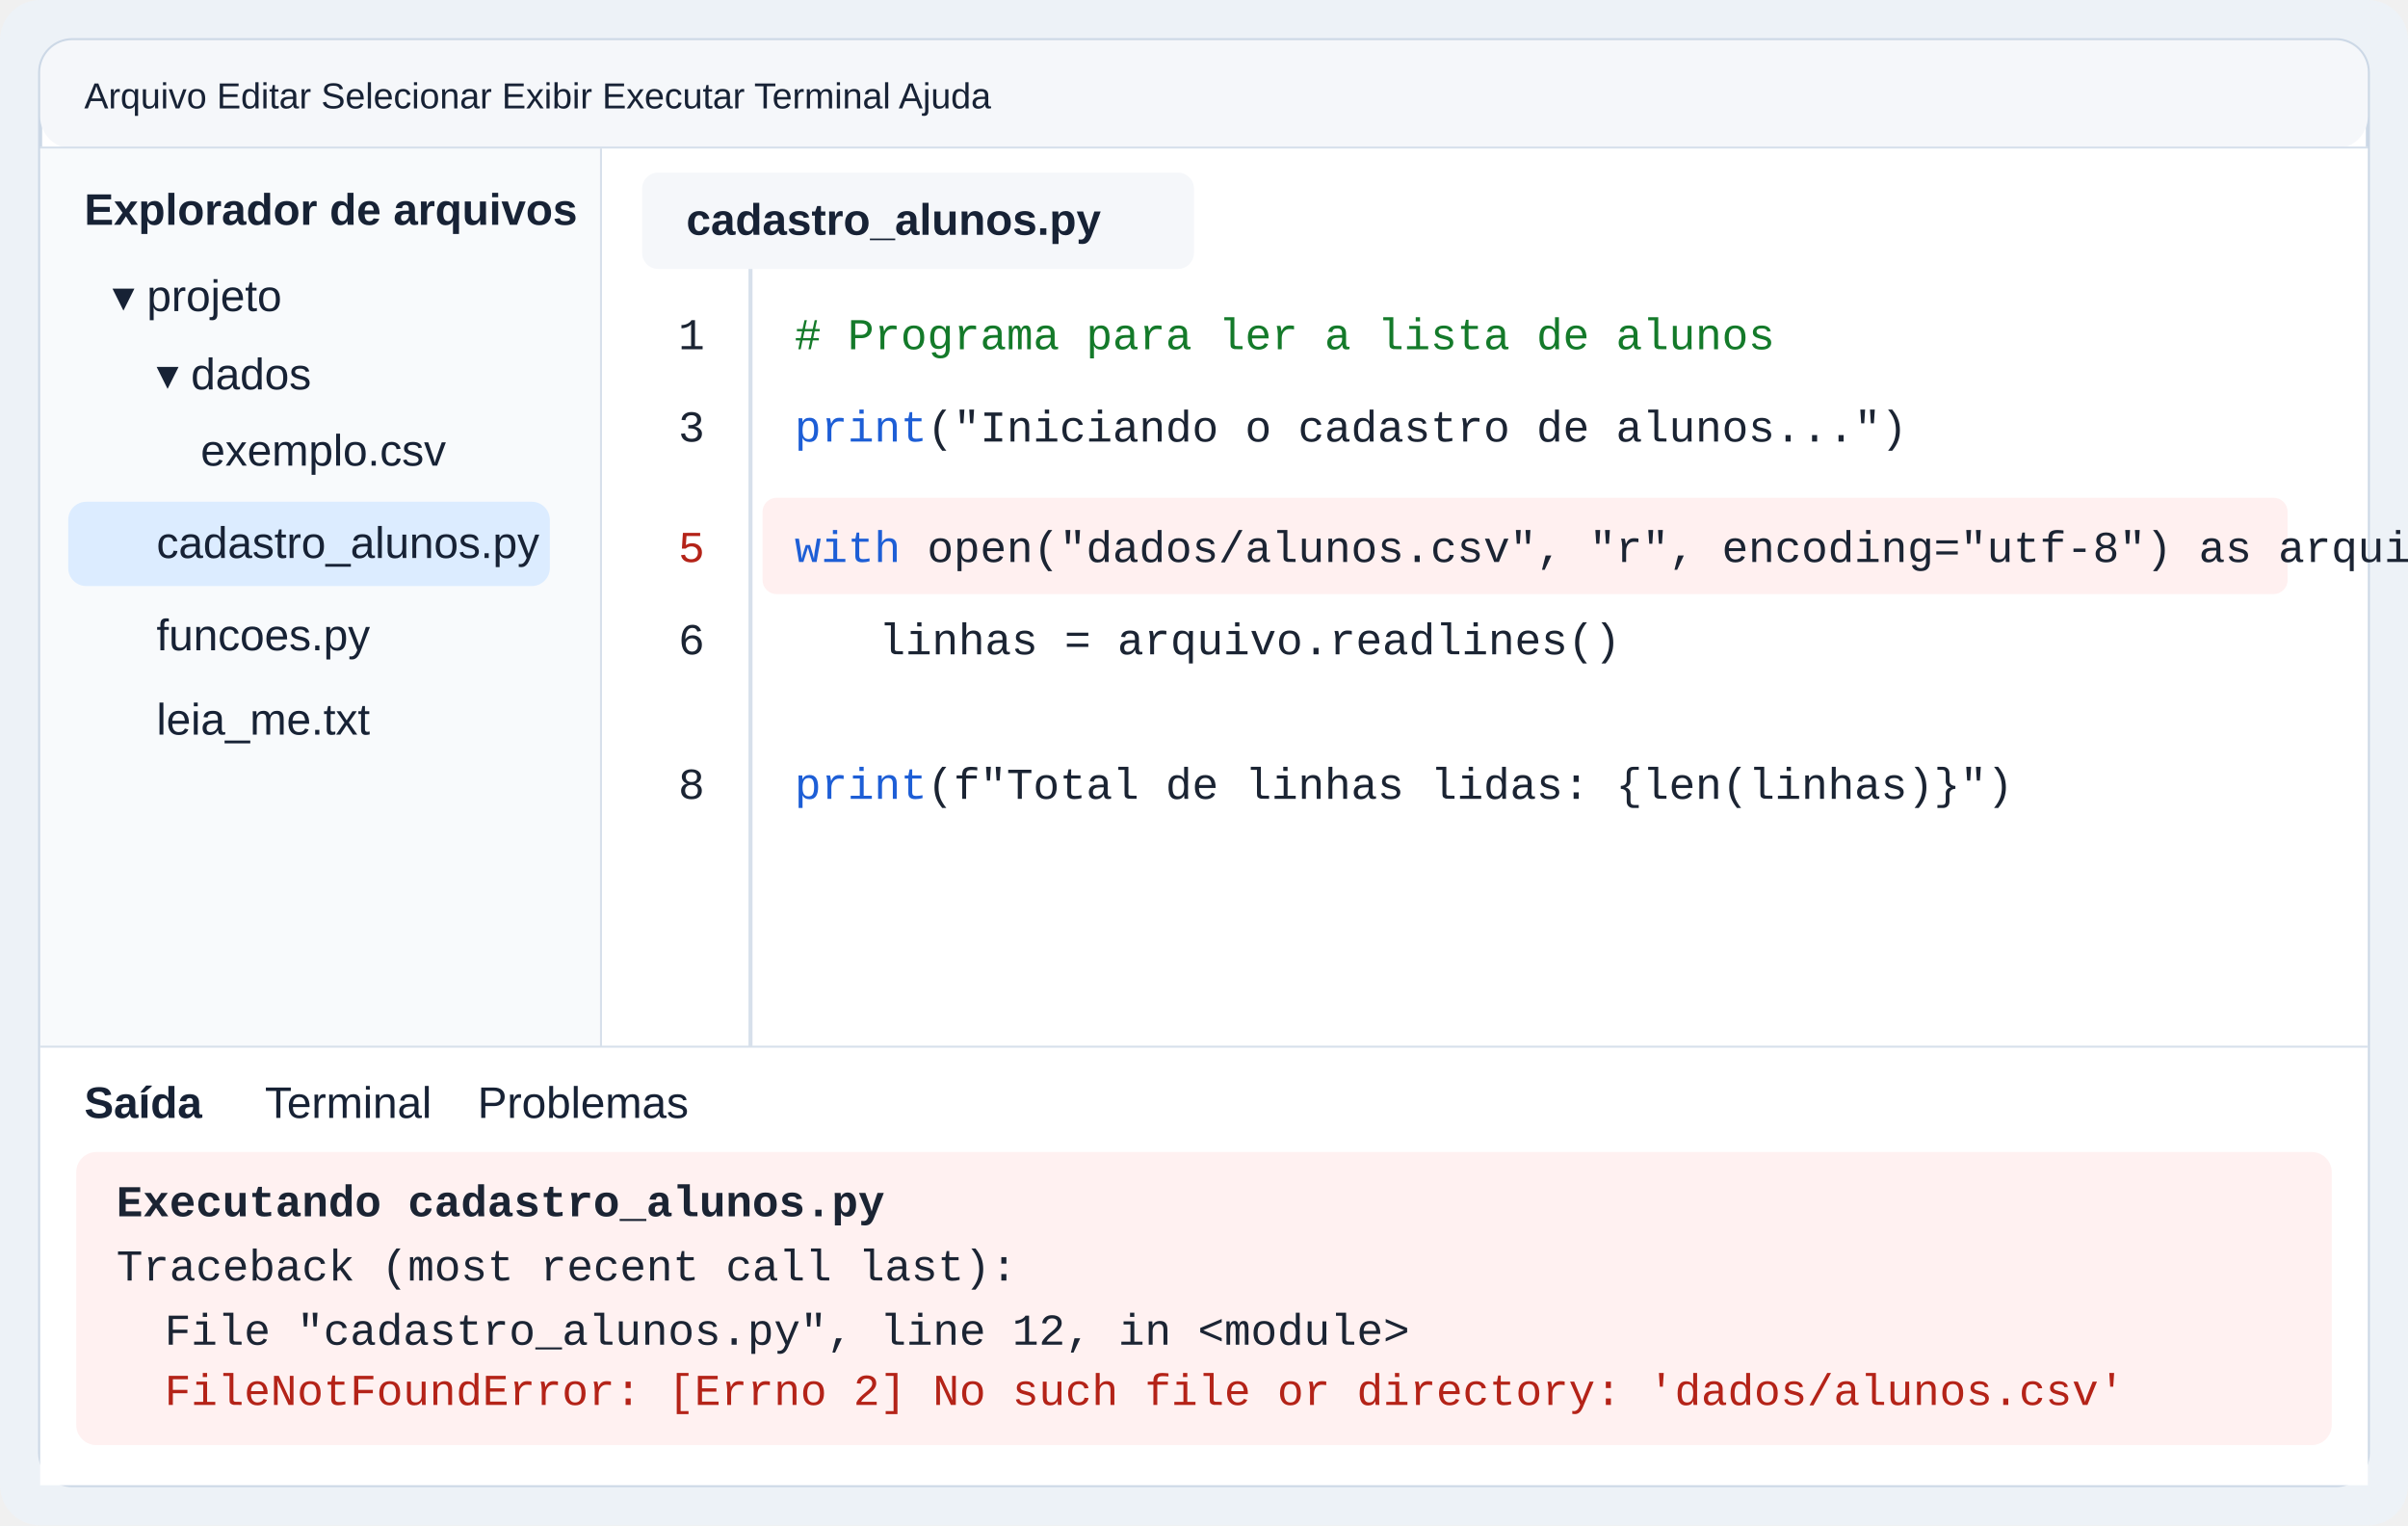
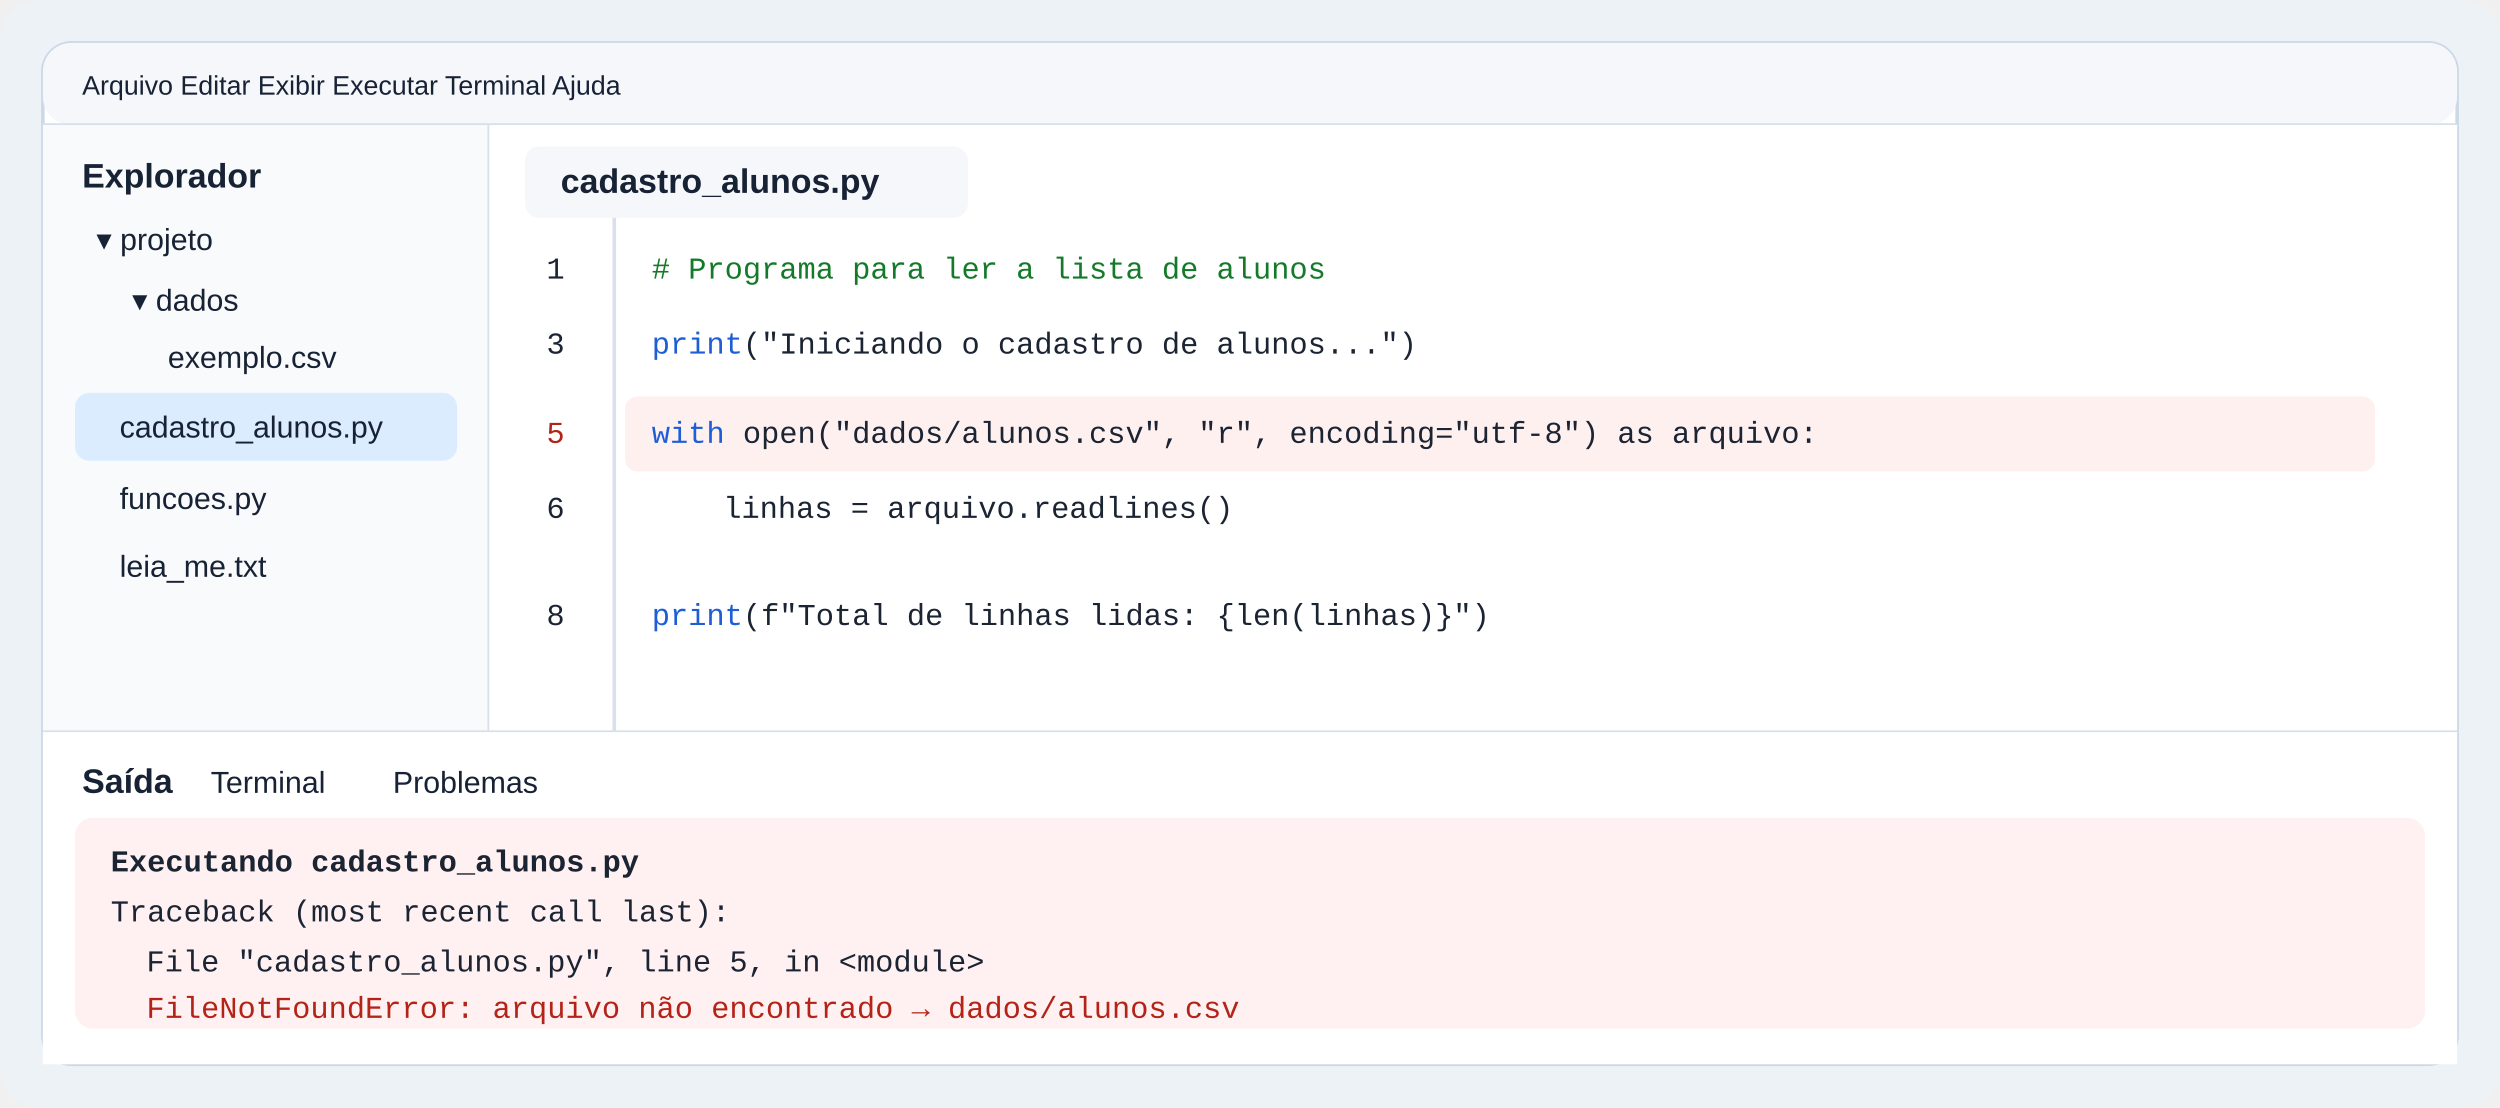
- <svg xmlns="http://www.w3.org/2000/svg" viewBox="0 0 1200 760" role="img" aria-labelledby="title desc">
+ <svg xmlns="http://www.w3.org/2000/svg" viewBox="0 0 1400 620" role="img" aria-labelledby="title desc">
  <defs>
    <style>
- .ui{font-family:system-ui,-apple-system,'Segoe UI',Arial,sans-serif;fill:#172235}.mono{font-family:'Courier New',monospace;fill:#1b2433}.small{font-size:18px}.mid{font-size:22px}.big{font-size:26px}.line{stroke:#d7e0eb;stroke-width:2}.red{fill:#b42318}.green{fill:#147a2a}.blue{fill:#1d5ed6}.panel{fill:#fff;stroke:#ccd8e6;stroke-width:2}
+ .ui{font-family:system-ui,-apple-system,'Segoe UI',Arial,sans-serif;fill:#172235}.mono{font-family:'Courier New',monospace;fill:#1b2433}.s{font-size:15px}.m{font-size:17px}.h{font-size:19px;font-weight:700}.line{stroke:#d7e0eb;stroke-width:2}.red{fill:#b42318}.green{fill:#147a2a}.blue{fill:#1d5ed6}.panel{fill:#fff;stroke:#ccd8e6;stroke-width:2}
</style>
  </defs>
-   <rect width="1200" height="760" rx="20" fill="#edf2f7" />
-   <rect x="20" y="20" width="1160" height="720" rx="16" class="panel" />
-   <rect x="20" y="20" width="1160" height="54" rx="16" fill="#f5f7fa" />
-   <text x="42" y="54" class="ui small">Arquivo   Editar   Selecionar   Exibir   Executar   Terminal   Ajuda</text>
-   <line x1="20" y1="74" x2="1180" y2="74" class="line" />
-   <rect x="20" y="74" width="280" height="448" fill="#f8fafc" />
-   <line x1="300" y1="74" x2="300" y2="522" class="line" />
-   <text x="42" y="112" class="ui mid" font-weight="700">Explorador de arquivos</text>
-   <text x="56" y="155" class="ui mid">▾ projeto</text>
-   <text x="78" y="194" class="ui mid">▾ dados</text>
-   <text x="100" y="232" class="ui mid">exemplo.csv</text>
-   <rect x="34" y="250" width="240" height="42" rx="9" fill="#dcecff" />
-   <text x="78" y="278" class="ui mid">cadastro_alunos.py</text>
-   <text x="78" y="324" class="ui mid">funcoes.py</text>
-   <text x="78" y="366" class="ui mid">leia_me.txt</text>
-   <rect x="300" y="74" width="880" height="448" fill="#fff" />
-   <rect x="320" y="86" width="275" height="48" rx="8" fill="#f5f7fa" />
-   <text x="342" y="117" class="ui mid" font-weight="700">cadastro_alunos.py</text>
-   <line x1="374" y1="134" x2="374" y2="522" class="line" />
-   <g class="mono mid">
-     <text x="338" y="174">1</text>
-     <text x="396" y="174" class="green"># Programa para ler a lista de alunos</text>
-     <text x="338" y="220">3</text>
-     <text x="396" y="220">
+   <rect width="1400" height="620" rx="22" fill="#edf2f7" />
+   <rect x="24" y="24" width="1352" height="572" rx="16" class="panel" />
+   <rect x="24" y="24" width="1352" height="46" rx="16" fill="#f5f7fa" />
+   <text x="46" y="53" class="ui s">Arquivo   Editar   Exibir   Executar   Terminal   Ajuda</text>
+   <line x1="24" y1="70" x2="1376" y2="70" class="line" />
+   <rect x="24" y="70" width="250" height="340" fill="#f8fafc" />
+   <line x1="274" y1="70" x2="274" y2="410" class="line" />
+   <text x="46" y="105" class="ui h">Explorador</text>
+   <text x="54" y="140" class="ui m">▾ projeto</text>
+   <text x="74" y="174" class="ui m">▾ dados</text>
+   <text x="94" y="206" class="ui m">exemplo.csv</text>
+   <rect x="42" y="220" width="214" height="38" rx="8" fill="#dcecff" />
+   <text x="67" y="245" class="ui m">cadastro_alunos.py</text>
+   <text x="67" y="285" class="ui m">funcoes.py</text>
+   <text x="67" y="323" class="ui m">leia_me.txt</text>
+   <rect x="274" y="70" width="1102" height="340" fill="#fff" />
+   <rect x="294" y="82" width="248" height="40" rx="8" fill="#f5f7fa" />
+   <text x="314" y="108" class="ui h">cadastro_alunos.py</text>
+   <line x1="344" y1="122" x2="344" y2="410" class="line" />
+   <g class="mono m">
+     <text x="306" y="156">1</text>
+     <text x="365" y="156" class="green"># Programa para ler a lista de alunos</text>
+     <text x="306" y="198">3</text>
+     <text x="365" y="198">
      <tspan class="blue">print</tspan>("Iniciando o cadastro de alunos...")</text>
-     <rect x="380" y="248" width="760" height="48" rx="7" fill="#fff0f0" />
-     <text x="338" y="280" class="red">5</text>
-     <text x="396" y="280">
+     <rect x="350" y="222" width="980" height="42" rx="7" fill="#fff0f0" />
+     <text x="306" y="248" class="red">5</text>
+     <text x="365" y="248">
      <tspan class="blue">with</tspan> open("dados/alunos.csv", "r", encoding="utf-8") as arquivo:</text>
-     <text x="338" y="326">6</text>
-     <text x="438" y="326">linhas = arquivo.readlines()</text>
-     <text x="338" y="398">8</text>
-     <text x="396" y="398">
+     <text x="306" y="290">6</text>
+     <text x="405" y="290">linhas = arquivo.readlines()</text>
+     <text x="306" y="350">8</text>
+     <text x="365" y="350">
      <tspan class="blue">print</tspan>(f"Total de linhas lidas: {len(linhas)}")</text>
  </g>
-   <line x1="20" y1="522" x2="1180" y2="522" class="line" />
-   <rect x="20" y="522" width="1160" height="218" fill="#fff" />
-   <text x="42" y="557" class="ui mid" font-weight="700">Saída</text>
-   <text x="132" y="557" class="ui mid">Terminal</text>
-   <text x="238" y="557" class="ui mid">Problemas</text>
-   <rect x="38" y="574" width="1124" height="146" rx="10" fill="#fff1f1" />
-   <g class="mono mid">
-     <text x="58" y="606" font-weight="700">Executando cadastro_alunos.py</text>
-     <text x="58" y="638">Traceback (most recent call last):</text>
-     <text x="82" y="670">File "cadastro_alunos.py", line 12, in &lt;module&gt;</text>
-     <text x="82" y="700" class="red">FileNotFoundError: [Errno 2] No such file or directory: 'dados/alunos.csv'</text>
+   <line x1="24" y1="410" x2="1376" y2="410" class="line" />
+   <rect x="24" y="410" width="1352" height="186" fill="#fff" />
+   <text x="46" y="444" class="ui h">Saída</text>
+   <text x="118" y="444" class="ui m">Terminal</text>
+   <text x="220" y="444" class="ui m">Problemas</text>
+   <rect x="42" y="458" width="1316" height="118" rx="10" fill="#fff1f1" />
+   <g class="mono m">
+     <text x="62" y="488" font-weight="700">Executando cadastro_alunos.py</text>
+     <text x="62" y="516">Traceback (most recent call last):</text>
+     <text x="82" y="544">File "cadastro_alunos.py", line 5, in &lt;module&gt;</text>
+     <text x="82" y="570" class="red">FileNotFoundError: arquivo não encontrado → dados/alunos.csv</text>
  </g>
</svg>
